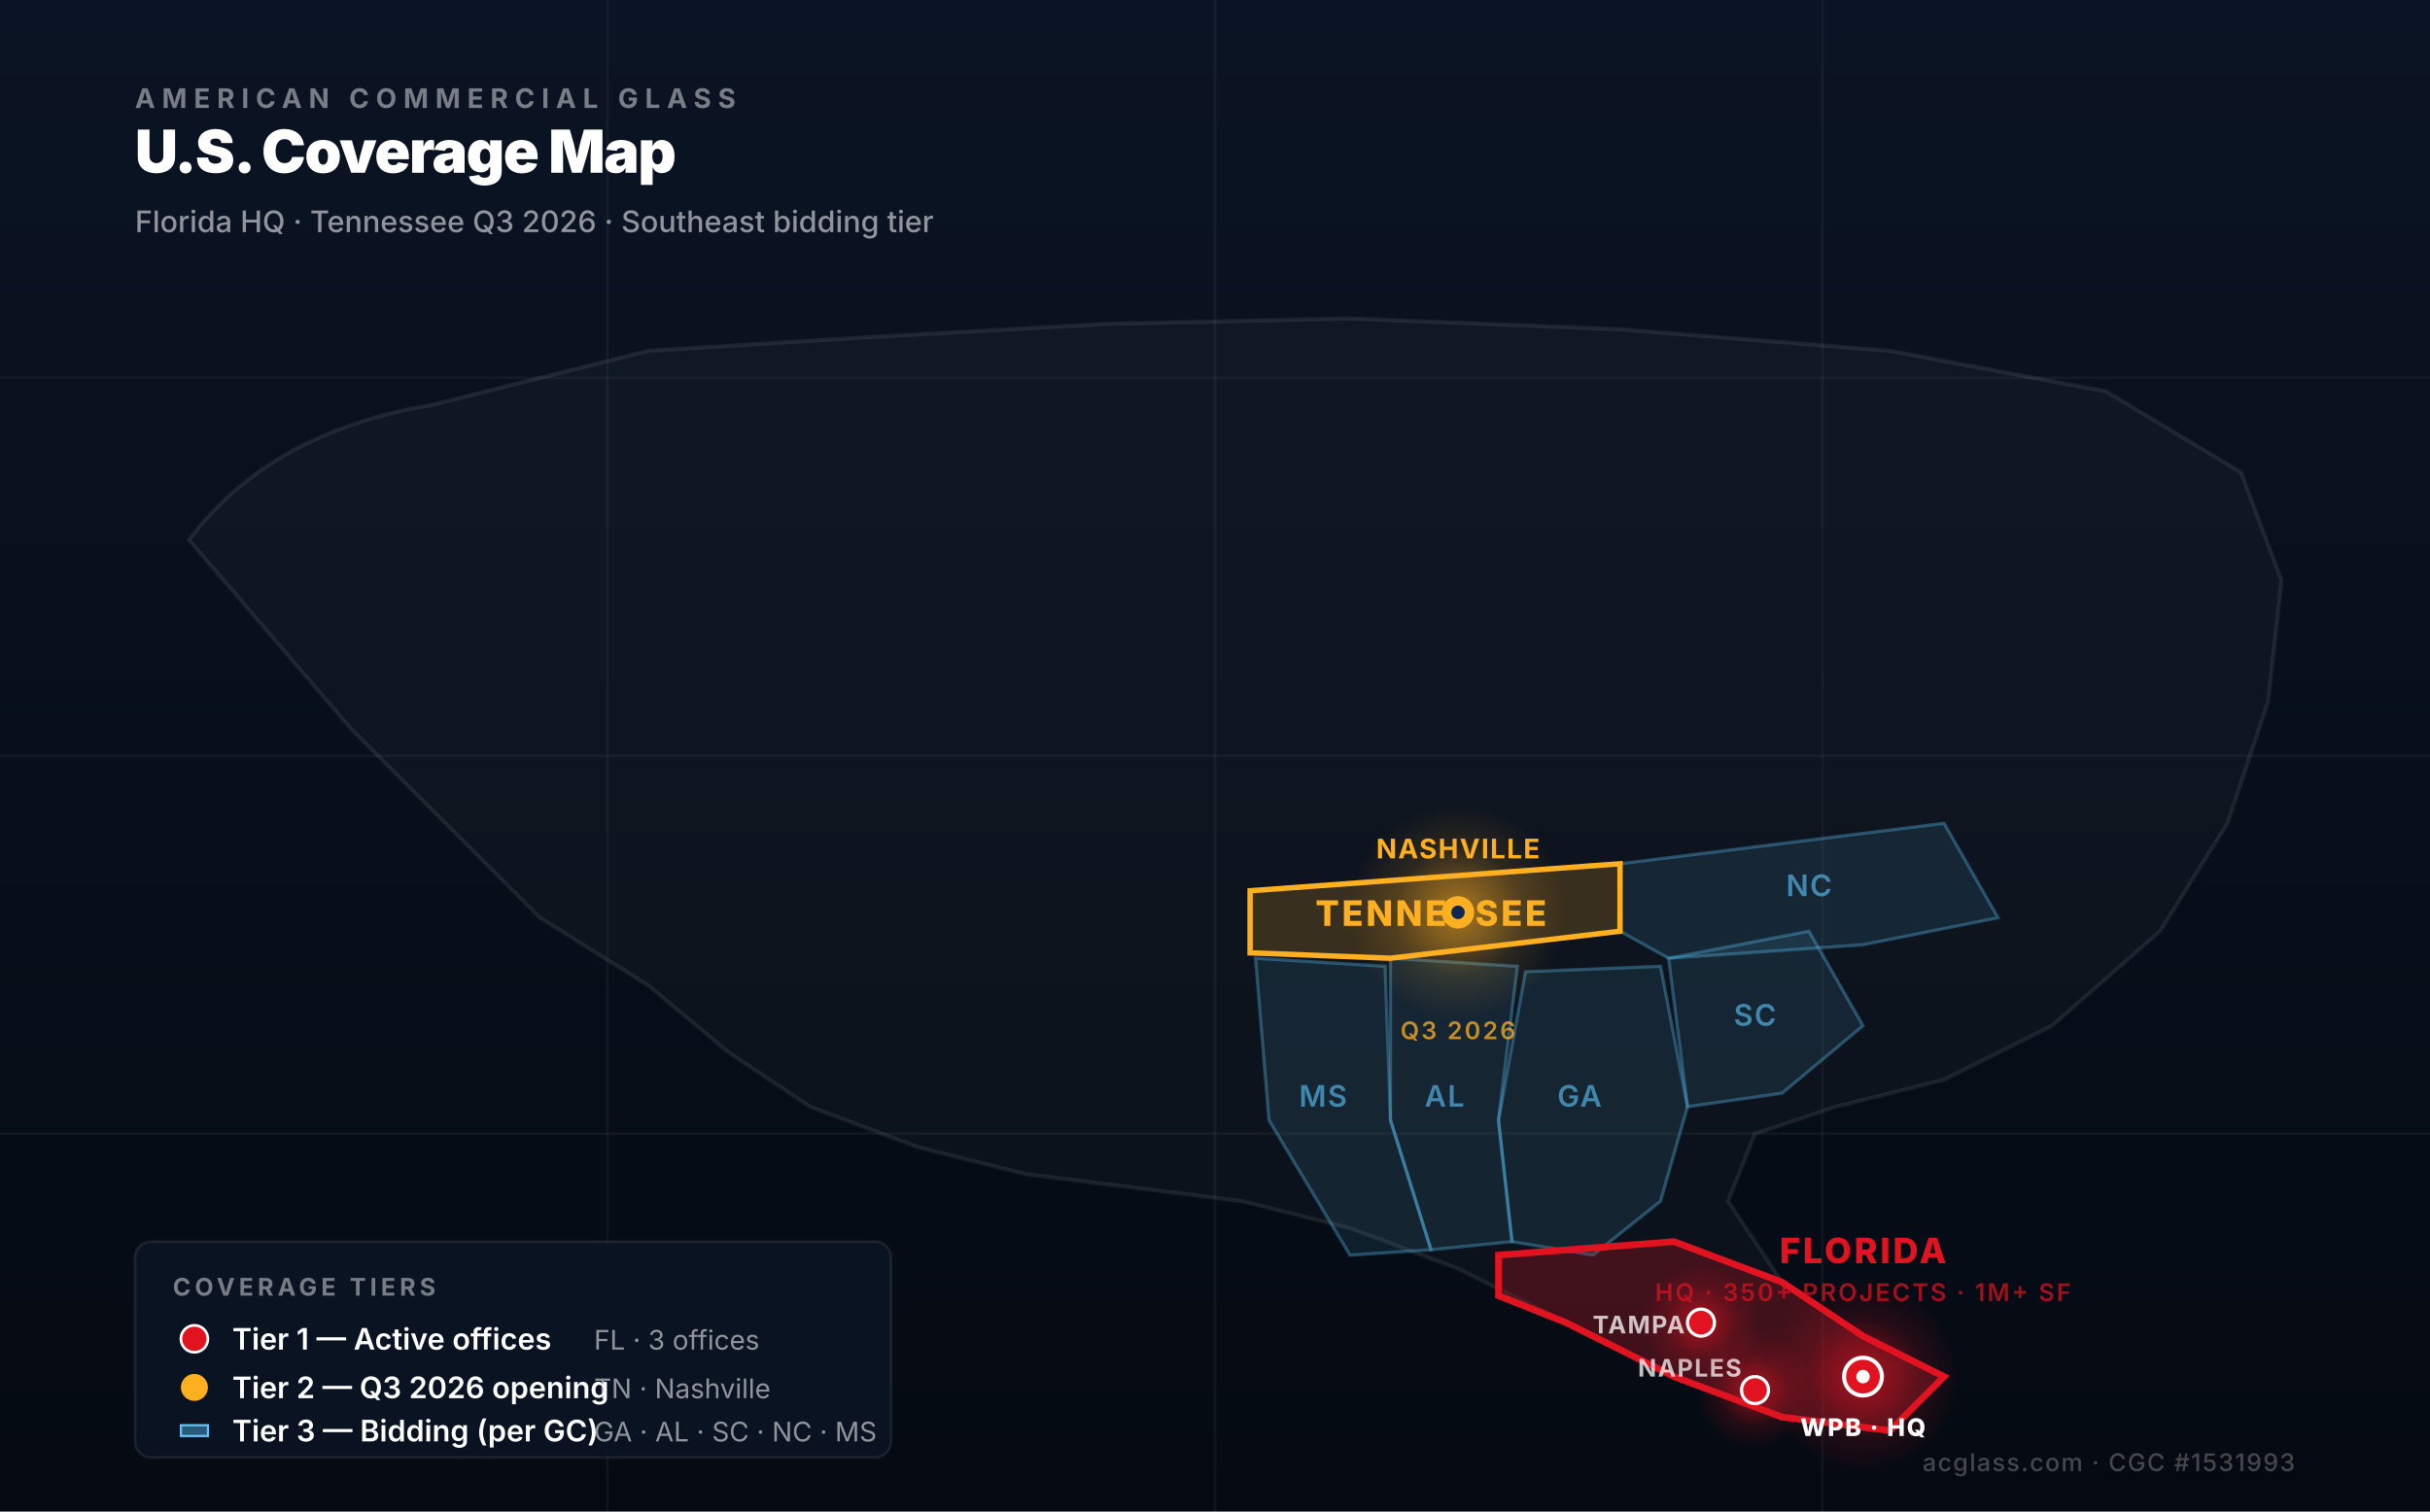
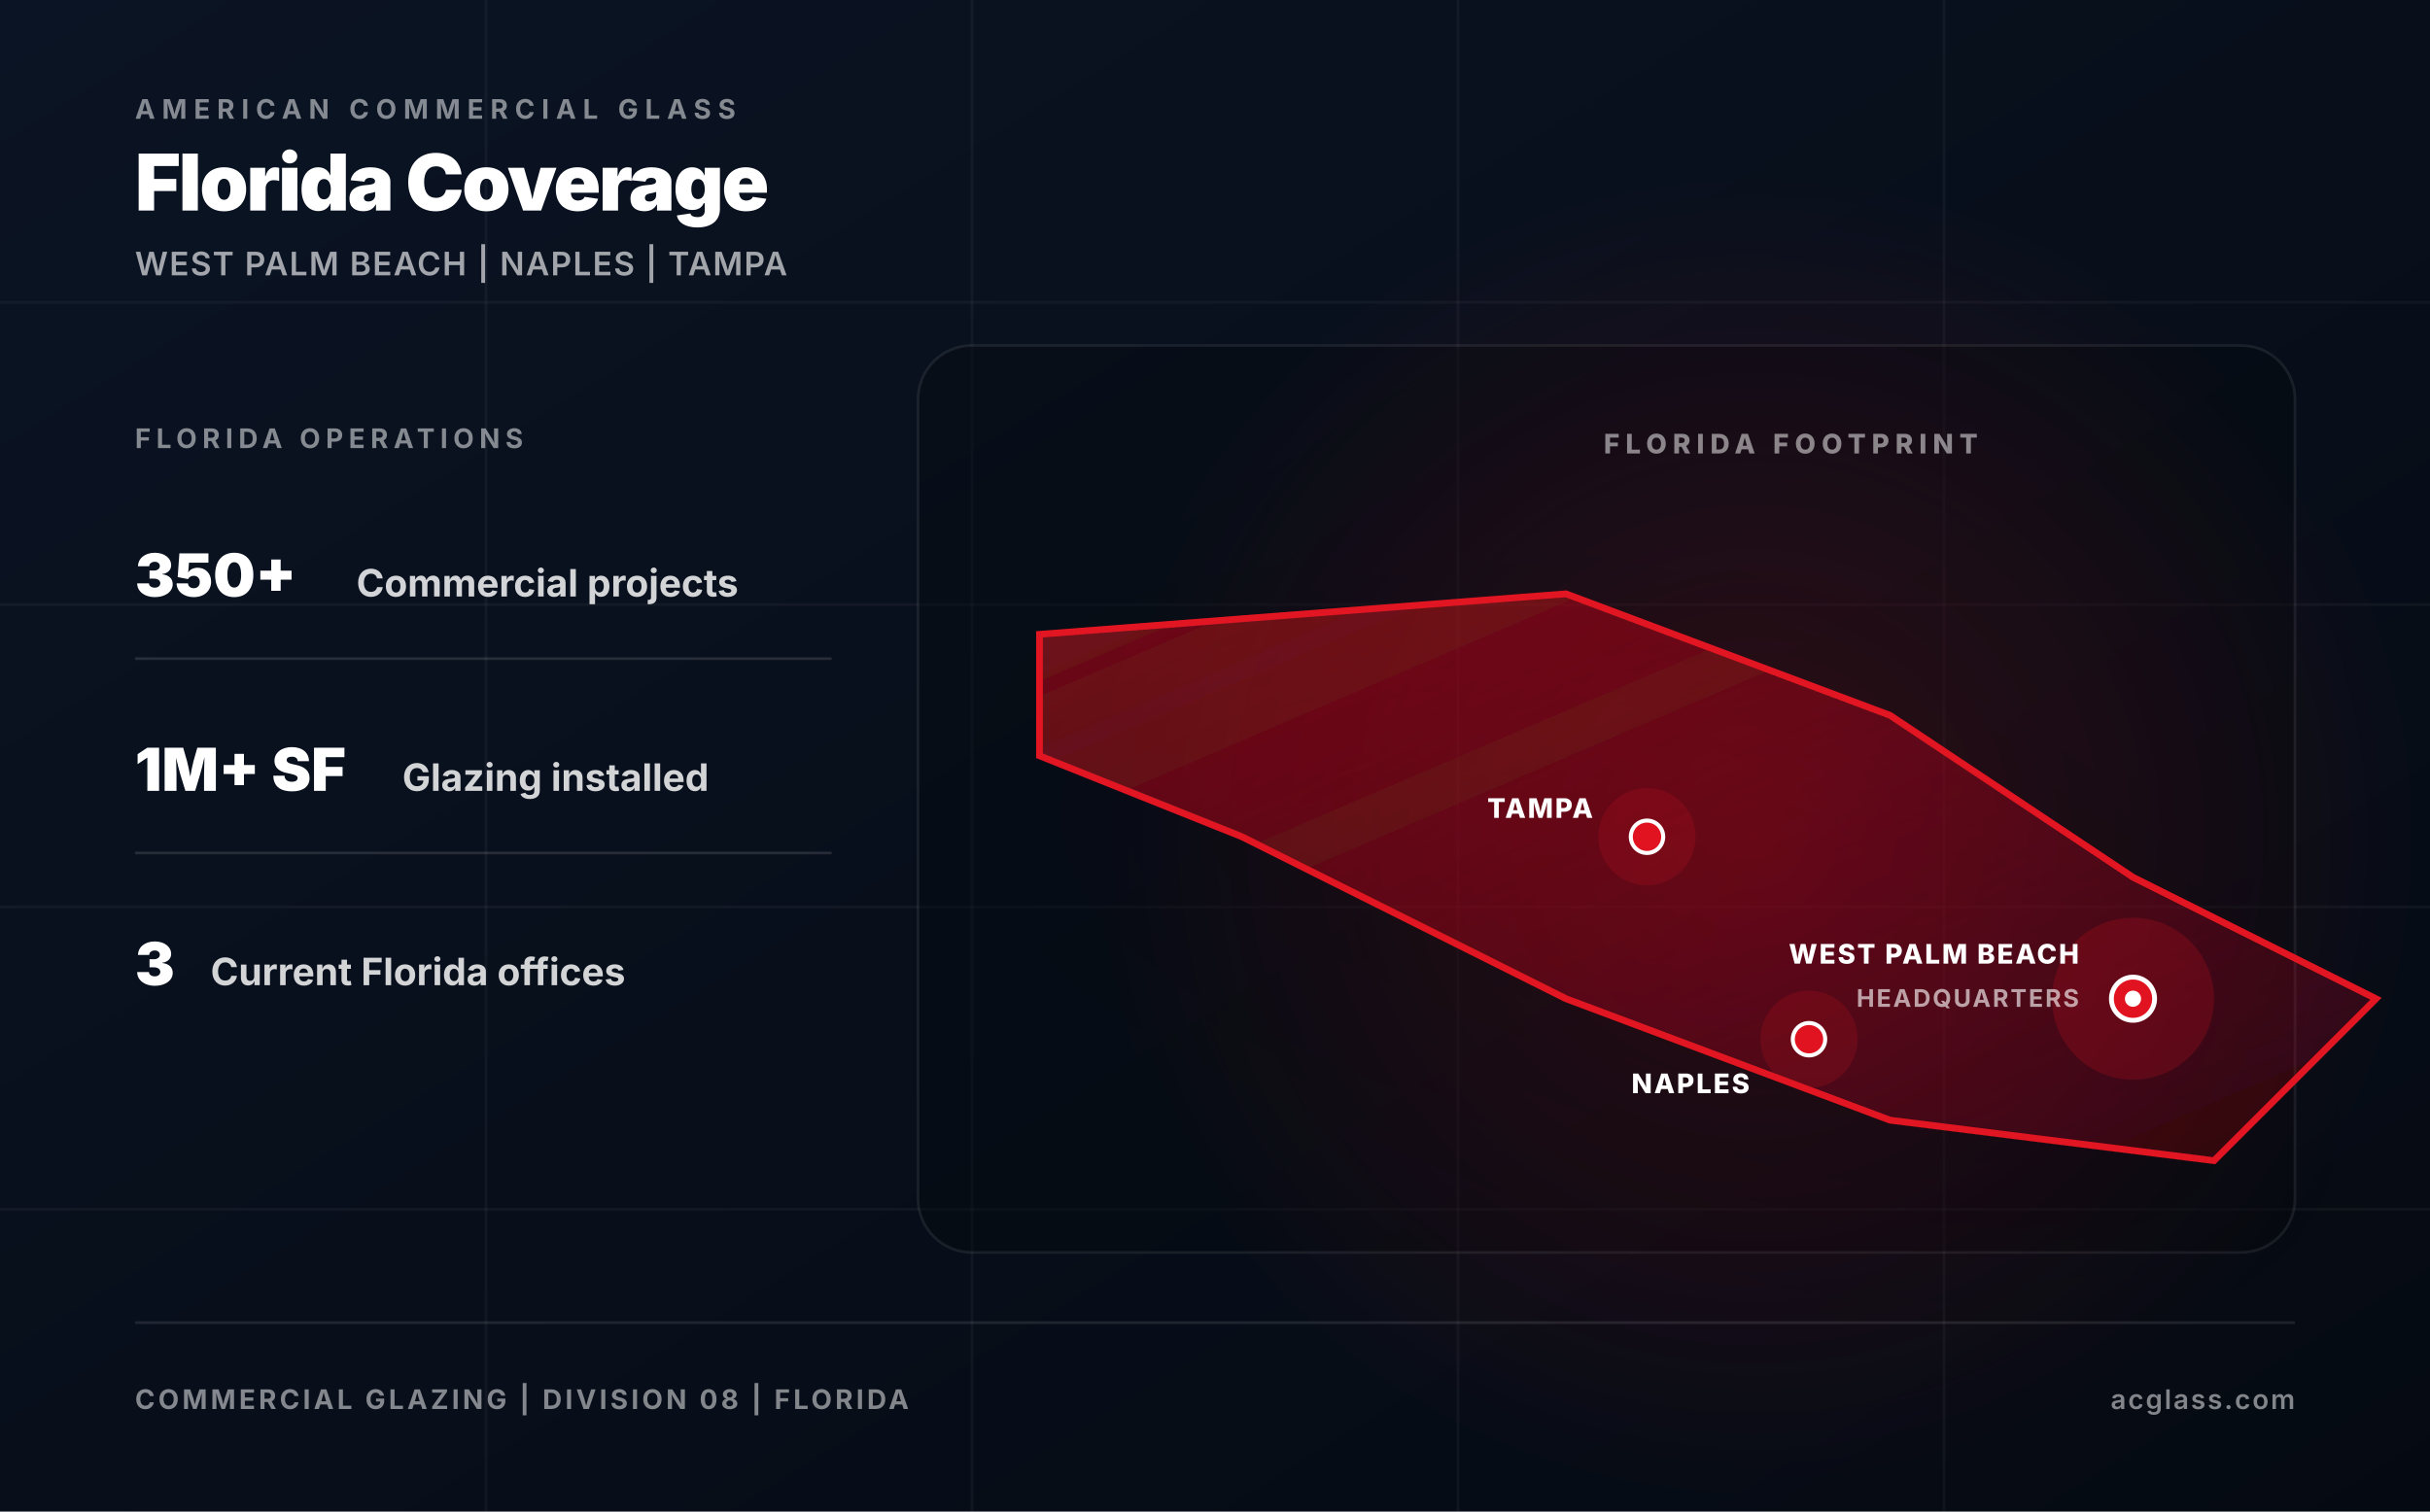
<svg xmlns="http://www.w3.org/2000/svg" viewBox="0 0 900 560" role="img" aria-labelledby="title desc" style="max-width:100%;height:auto;display:block;font-family:'Inter',-apple-system,BlinkMacSystemFont,sans-serif;">
  <defs>
-     <linearGradient id="bg" x1="0" y1="0" x2="0" y2="1">
+     <linearGradient id="background" x1="0" y1="0" x2="1" y2="1">
      <stop offset="0%" stop-color="#0B1424" />
      <stop offset="100%" stop-color="#050A12" />
    </linearGradient>
-     <radialGradient id="hqGlow" cx="50%" cy="50%" r="50%">
-       <stop offset="0%" stop-color="#E11320" stop-opacity="0.65" />
-       <stop offset="60%" stop-color="#E11320" stop-opacity="0.15" />
+     <linearGradient id="floridaFill" x1="0" y1="0" x2="1" y2="1">
+       <stop offset="0%" stop-color="#E11320" stop-opacity="0.48" />
+       <stop offset="100%" stop-color="#9F0C17" stop-opacity="0.22" />
+     </linearGradient>
+     <radialGradient id="stateGlow" cx="50%" cy="50%" r="50%">
+       <stop offset="0%" stop-color="#E11320" stop-opacity="0.2" />
      <stop offset="100%" stop-color="#E11320" stop-opacity="0" />
    </radialGradient>
-     <radialGradient id="tnGlow" cx="50%" cy="50%" r="50%">
-       <stop offset="0%" stop-color="#FFB021" stop-opacity="0.55" />
-       <stop offset="60%" stop-color="#FFB021" stop-opacity="0.12" />
-       <stop offset="100%" stop-color="#FFB021" stop-opacity="0" />
-     </radialGradient>
+     <filter id="softShadow" x="-30%" y="-30%" width="160%" height="160%">
+       <feDropShadow dx="0" dy="12" stdDeviation="18" flood-color="#000" flood-opacity="0.32" />
+     </filter>
  </defs>
-   <rect width="900" height="560" fill="url(#bg)" />
+   <rect width="900" height="560" fill="url(#background)" />
  <g stroke="rgba(255,255,255,0.04)" stroke-width="1">
-     <line x1="0" y1="140" x2="900" y2="140" />
-     <line x1="0" y1="280" x2="900" y2="280" />
-     <line x1="0" y1="420" x2="900" y2="420" />
-     <line x1="225" y1="0" x2="225" y2="560" />
-     <line x1="450" y1="0" x2="450" y2="560" />
-     <line x1="675" y1="0" x2="675" y2="560" />
+     <line x1="0" y1="112" x2="900" y2="112" />
+     <line x1="0" y1="224" x2="900" y2="224" />
+     <line x1="0" y1="336" x2="900" y2="336" />
+     <line x1="0" y1="448" x2="900" y2="448" />
+     <line x1="180" y1="0" x2="180" y2="560" />
+     <line x1="360" y1="0" x2="360" y2="560" />
+     <line x1="540" y1="0" x2="540" y2="560" />
+     <line x1="720" y1="0" x2="720" y2="560" />
  </g>
-   <path d="M 70 200 Q 100 160 160 150 L 240 130 L 320 125 L 410 120 L 500 118 L 600 122 L 700 130 L 780 145 L 830 175 L 845 215 L 840 260 L 825 305 L 800 345 L 760 380 L 720 400 L 680 410 L 650 420 L 640 445 L 660 475 L 690 495 L 720 510 L 700 530 L 660 525 L 620 510 L 580 490 L 540 470 L 500 455 L 460 445 L 420 440 L 380 435 L 340 425 L 300 410 L 270 390 L 240 365 L 200 340 L 165 305 L 130 270 L 100 235 Z" fill="rgba(255,255,255,0.025)" stroke="rgba(255,255,255,0.08)" stroke-width="1.5" />
-   <path d="M 565 360 L 615 358 L 625 410 L 615 445 L 590 465 L 560 460 L 555 415 Z" fill="rgba(96,200,255,0.10)" stroke="rgba(96,200,255,0.32)" stroke-width="1.2" />
-   <text x="585" y="410" text-anchor="middle" fill="rgba(96,200,255,0.6)" font-size="11" font-weight="600" letter-spacing="0.5">GA</text>
-   <path d="M 515 355 L 562 358 L 555 415 L 560 460 L 530 463 L 515 415 Z" fill="rgba(96,200,255,0.10)" stroke="rgba(96,200,255,0.32)" stroke-width="1.2" />
-   <text x="535" y="410" text-anchor="middle" fill="rgba(96,200,255,0.6)" font-size="11" font-weight="600" letter-spacing="0.5">AL</text>
-   <path d="M 618 355 L 670 345 L 690 380 L 660 405 L 625 410 Z" fill="rgba(96,200,255,0.10)" stroke="rgba(96,200,255,0.32)" stroke-width="1.2" />
-   <text x="650" y="380" text-anchor="middle" fill="rgba(96,200,255,0.6)" font-size="11" font-weight="600" letter-spacing="0.5">SC</text>
-   <path d="M 600 320 L 720 305 L 740 340 L 690 350 L 618 355 L 600 345 Z" fill="rgba(96,200,255,0.10)" stroke="rgba(96,200,255,0.32)" stroke-width="1.2" />
-   <text x="670" y="332" text-anchor="middle" fill="rgba(96,200,255,0.6)" font-size="11" font-weight="600" letter-spacing="0.5">NC</text>
-   <path d="M 465 355 L 513 358 L 515 415 L 530 463 L 500 465 L 470 415 Z" fill="rgba(96,200,255,0.10)" stroke="rgba(96,200,255,0.32)" stroke-width="1.2" />
-   <text x="490" y="410" text-anchor="middle" fill="rgba(96,200,255,0.6)" font-size="11" font-weight="600" letter-spacing="0.5">MS</text>
-   <path d="M 463 330 L 600 320 L 600 345 L 515 355 L 463 353 Z" fill="rgba(255,176,33,0.18)" stroke="#FFB021" stroke-width="2" />
-   <text x="530" y="343" text-anchor="middle" fill="#FFB021" font-size="13" font-weight="800" letter-spacing="1">TENNESSEE</text>
-   <circle cx="540" cy="338" r="40" fill="url(#tnGlow)" />
-   <circle cx="540" cy="338" r="6" fill="#FFB021" />
-   <circle cx="540" cy="338" r="2.5" fill="#0e284f" />
-   <text x="540" y="318" text-anchor="middle" fill="#FFB021" font-size="10" font-weight="700" letter-spacing="0.5">NASHVILLE</text>
-   <text x="540" y="385" text-anchor="middle" fill="rgba(255,176,33,0.75)" font-size="9" font-weight="600" letter-spacing="0.8">Q3 2026</text>
-   <path d="M 555 465 L 620 460 L 660 475 L 690 495 L 720 510 L 700 530 L 660 525 L 620 510 L 580 490 L 555 480 Z" fill="rgba(225,19,32,0.25)" stroke="#E11320" stroke-width="2.5" />
-   <text x="690" y="468" text-anchor="middle" fill="#E11320" font-size="13" font-weight="800" letter-spacing="1">FLORIDA</text>
-   <text x="690" y="482" text-anchor="middle" fill="rgba(225,19,32,0.7)" font-size="9" font-weight="600" letter-spacing="0.8">HQ · 350+ PROJECTS · 1M+ SF</text>
-   <circle cx="690" cy="510" r="36" fill="url(#hqGlow)" />
-   <circle cx="690" cy="510" r="7" fill="#E11320" stroke="#fff" stroke-width="1.5" />
-   <circle cx="690" cy="510" r="2.5" fill="#fff" />
-   <text x="690" y="532" text-anchor="middle" fill="#fff" font-size="9" font-weight="800" letter-spacing="0.6">WPB · HQ</text>
-   <circle cx="650" cy="515" r="22" fill="url(#hqGlow)" />
-   <circle cx="650" cy="515" r="5" fill="#E11320" stroke="#fff" stroke-width="1.2" />
-   <text x="645" y="510" text-anchor="end" fill="rgba(255,255,255,0.75)" font-size="9" font-weight="700" letter-spacing="0.5">NAPLES</text>
-   <circle cx="630" cy="490" r="22" fill="url(#hqGlow)" />
-   <circle cx="630" cy="490" r="5" fill="#E11320" stroke="#fff" stroke-width="1.2" />
-   <text x="624" y="494" text-anchor="end" fill="rgba(255,255,255,0.75)" font-size="9" font-weight="700" letter-spacing="0.5">TAMPA</text>
-   <g transform="translate(50, 460)">
-     <rect x="0" y="0" width="280" height="80" rx="6" fill="rgba(11,20,36,0.85)" stroke="rgba(255,255,255,0.08)" stroke-width="1" />
-     <text x="14" y="20" fill="rgba(255,255,255,0.45)" font-size="9" font-weight="700" letter-spacing="1.5">COVERAGE TIERS</text>
-     <circle cx="22" cy="36" r="5" fill="#E11320" stroke="#fff" stroke-width="1" />
-     <text x="36" y="40" fill="#fff" font-size="11" font-weight="600">Tier 1 — Active offices</text>
-     <text x="170" y="40" fill="rgba(255,255,255,0.55)" font-size="10">FL · 3 offices</text>
-     <circle cx="22" cy="54" r="5" fill="#FFB021" />
-     <text x="36" y="58" fill="#fff" font-size="11" font-weight="600">Tier 2 — Q3 2026 opening</text>
-     <text x="170" y="58" fill="rgba(255,255,255,0.55)" font-size="10">TN · Nashville</text>
-     <rect x="17" y="68" width="10" height="4" fill="rgba(96,200,255,0.4)" stroke="#60C8FF" stroke-width="0.8" />
-     <text x="36" y="74" fill="#fff" font-size="11" font-weight="600">Tier 3 — Bidding (per GC)</text>
-     <text x="170" y="74" fill="rgba(255,255,255,0.55)" font-size="10">GA · AL · SC · NC · MS</text>
+   <g transform="translate(50 44)">
+     <text x="0" y="0" fill="rgba(255,255,255,0.5)" font-size="10" font-weight="700" letter-spacing="2.5">AMERICAN COMMERCIAL GLASS</text>
+     <text x="0" y="34" fill="#fff" font-size="29" font-weight="900" letter-spacing="-0.8">Florida Coverage</text>
+     <text x="0" y="58" fill="rgba(255,255,255,0.62)" font-size="12" font-weight="600" letter-spacing="0.5">WEST PALM BEACH | NAPLES | TAMPA</text>
  </g>
-   <g transform="translate(50, 40)">
-     <text x="0" y="0" fill="rgba(255,255,255,0.45)" font-size="10" font-weight="700" letter-spacing="2.5">AMERICAN COMMERCIAL GLASS</text>
-     <text x="0" y="24" fill="#fff" font-size="22" font-weight="900" letter-spacing="-0.5">U.S. Coverage Map</text>
-     <text x="0" y="46" fill="rgba(255,255,255,0.55)" font-size="11" font-weight="500">Florida HQ · Tennessee Q3 2026 · Southeast bidding tier</text>
+   <g transform="translate(50 166)">
+     <text x="0" y="0" fill="rgba(255,255,255,0.5)" font-size="10" font-weight="700" letter-spacing="2">FLORIDA OPERATIONS</text>
+     <text x="0" y="55" fill="#fff" font-size="22" font-weight="900">350+</text>
+     <text x="82" y="55" fill="rgba(255,255,255,0.82)" font-size="14" font-weight="700">Commercial projects</text>
+     <line x1="0" y1="78" x2="258" y2="78" stroke="rgba(255,255,255,0.12)" />
+     <text x="0" y="127" fill="#fff" font-size="22" font-weight="900">1M+ SF</text>
+     <text x="99" y="127" fill="rgba(255,255,255,0.82)" font-size="14" font-weight="700">Glazing installed</text>
+     <line x1="0" y1="150" x2="258" y2="150" stroke="rgba(255,255,255,0.12)" />
+     <text x="0" y="199" fill="#fff" font-size="22" font-weight="900">3</text>
+     <text x="28" y="199" fill="rgba(255,255,255,0.82)" font-size="14" font-weight="700">Current Florida offices</text>
  </g>
-   <text x="850" y="545" text-anchor="end" fill="rgba(255,255,255,0.25)" font-size="9" font-weight="500" letter-spacing="0.5">acglass.com · CGC #1531993</text>
+   <rect x="340" y="128" width="510" height="336" rx="20" fill="rgba(3,8,15,0.38)" stroke="rgba(255,255,255,0.08)" />
+   <circle cx="650" cy="310" r="245" fill="url(#stateGlow)" />
+   <text x="594" y="168" fill="rgba(255,255,255,0.5)" font-size="10" font-weight="800" letter-spacing="2.2">FLORIDA FOOTPRINT</text>
+   <g transform="translate(-1280 -1160) scale(3)" filter="url(#softShadow)">
+     <path d="M 555 465 L 620 460 L 660 475 L 690 495 L 720 510 L 700 530 L 660 525 L 620 510 L 580 490 L 555 480 Z" fill="url(#floridaFill)" stroke="#E11320" stroke-width="2.5" vector-effect="non-scaling-stroke" />
+   </g>
+   <g>
+     <circle cx="610" cy="310" r="18" fill="rgba(225,19,32,0.16)" />
+     <circle cx="610" cy="310" r="6" fill="#E11320" stroke="#fff" stroke-width="1.5" />
+     <text x="590" y="303" text-anchor="end" fill="#fff" font-size="10" font-weight="800" letter-spacing="0.7">TAMPA</text>
+     <circle cx="670" cy="385" r="18" fill="rgba(225,19,32,0.16)" />
+     <circle cx="670" cy="385" r="6" fill="#E11320" stroke="#fff" stroke-width="1.5" />
+     <text x="648" y="405" text-anchor="end" fill="#fff" font-size="10" font-weight="800" letter-spacing="0.7">NAPLES</text>
+     <circle cx="790" cy="370" r="30" fill="rgba(225,19,32,0.2)" />
+     <circle cx="790" cy="370" r="8" fill="#E11320" stroke="#fff" stroke-width="1.8" />
+     <circle cx="790" cy="370" r="3" fill="#fff" />
+     <text x="770" y="357" text-anchor="end" fill="#fff" font-size="10" font-weight="800" letter-spacing="0.7">WEST PALM BEACH</text>
+     <text x="770" y="373" text-anchor="end" fill="rgba(255,255,255,0.62)" font-size="9" font-weight="700" letter-spacing="0.7">HEADQUARTERS</text>
+   </g>
+   <line x1="50" y1="490" x2="850" y2="490" stroke="rgba(255,255,255,0.1)" />
+   <text x="50" y="522" fill="rgba(255,255,255,0.5)" font-size="10" font-weight="700" letter-spacing="1.2">COMMERCIAL GLAZING | DIVISION 08 | FLORIDA</text>
+   <text x="850" y="522" text-anchor="end" fill="rgba(255,255,255,0.5)" font-size="10" font-weight="600" letter-spacing="0.7">acglass.com</text>
</svg>
